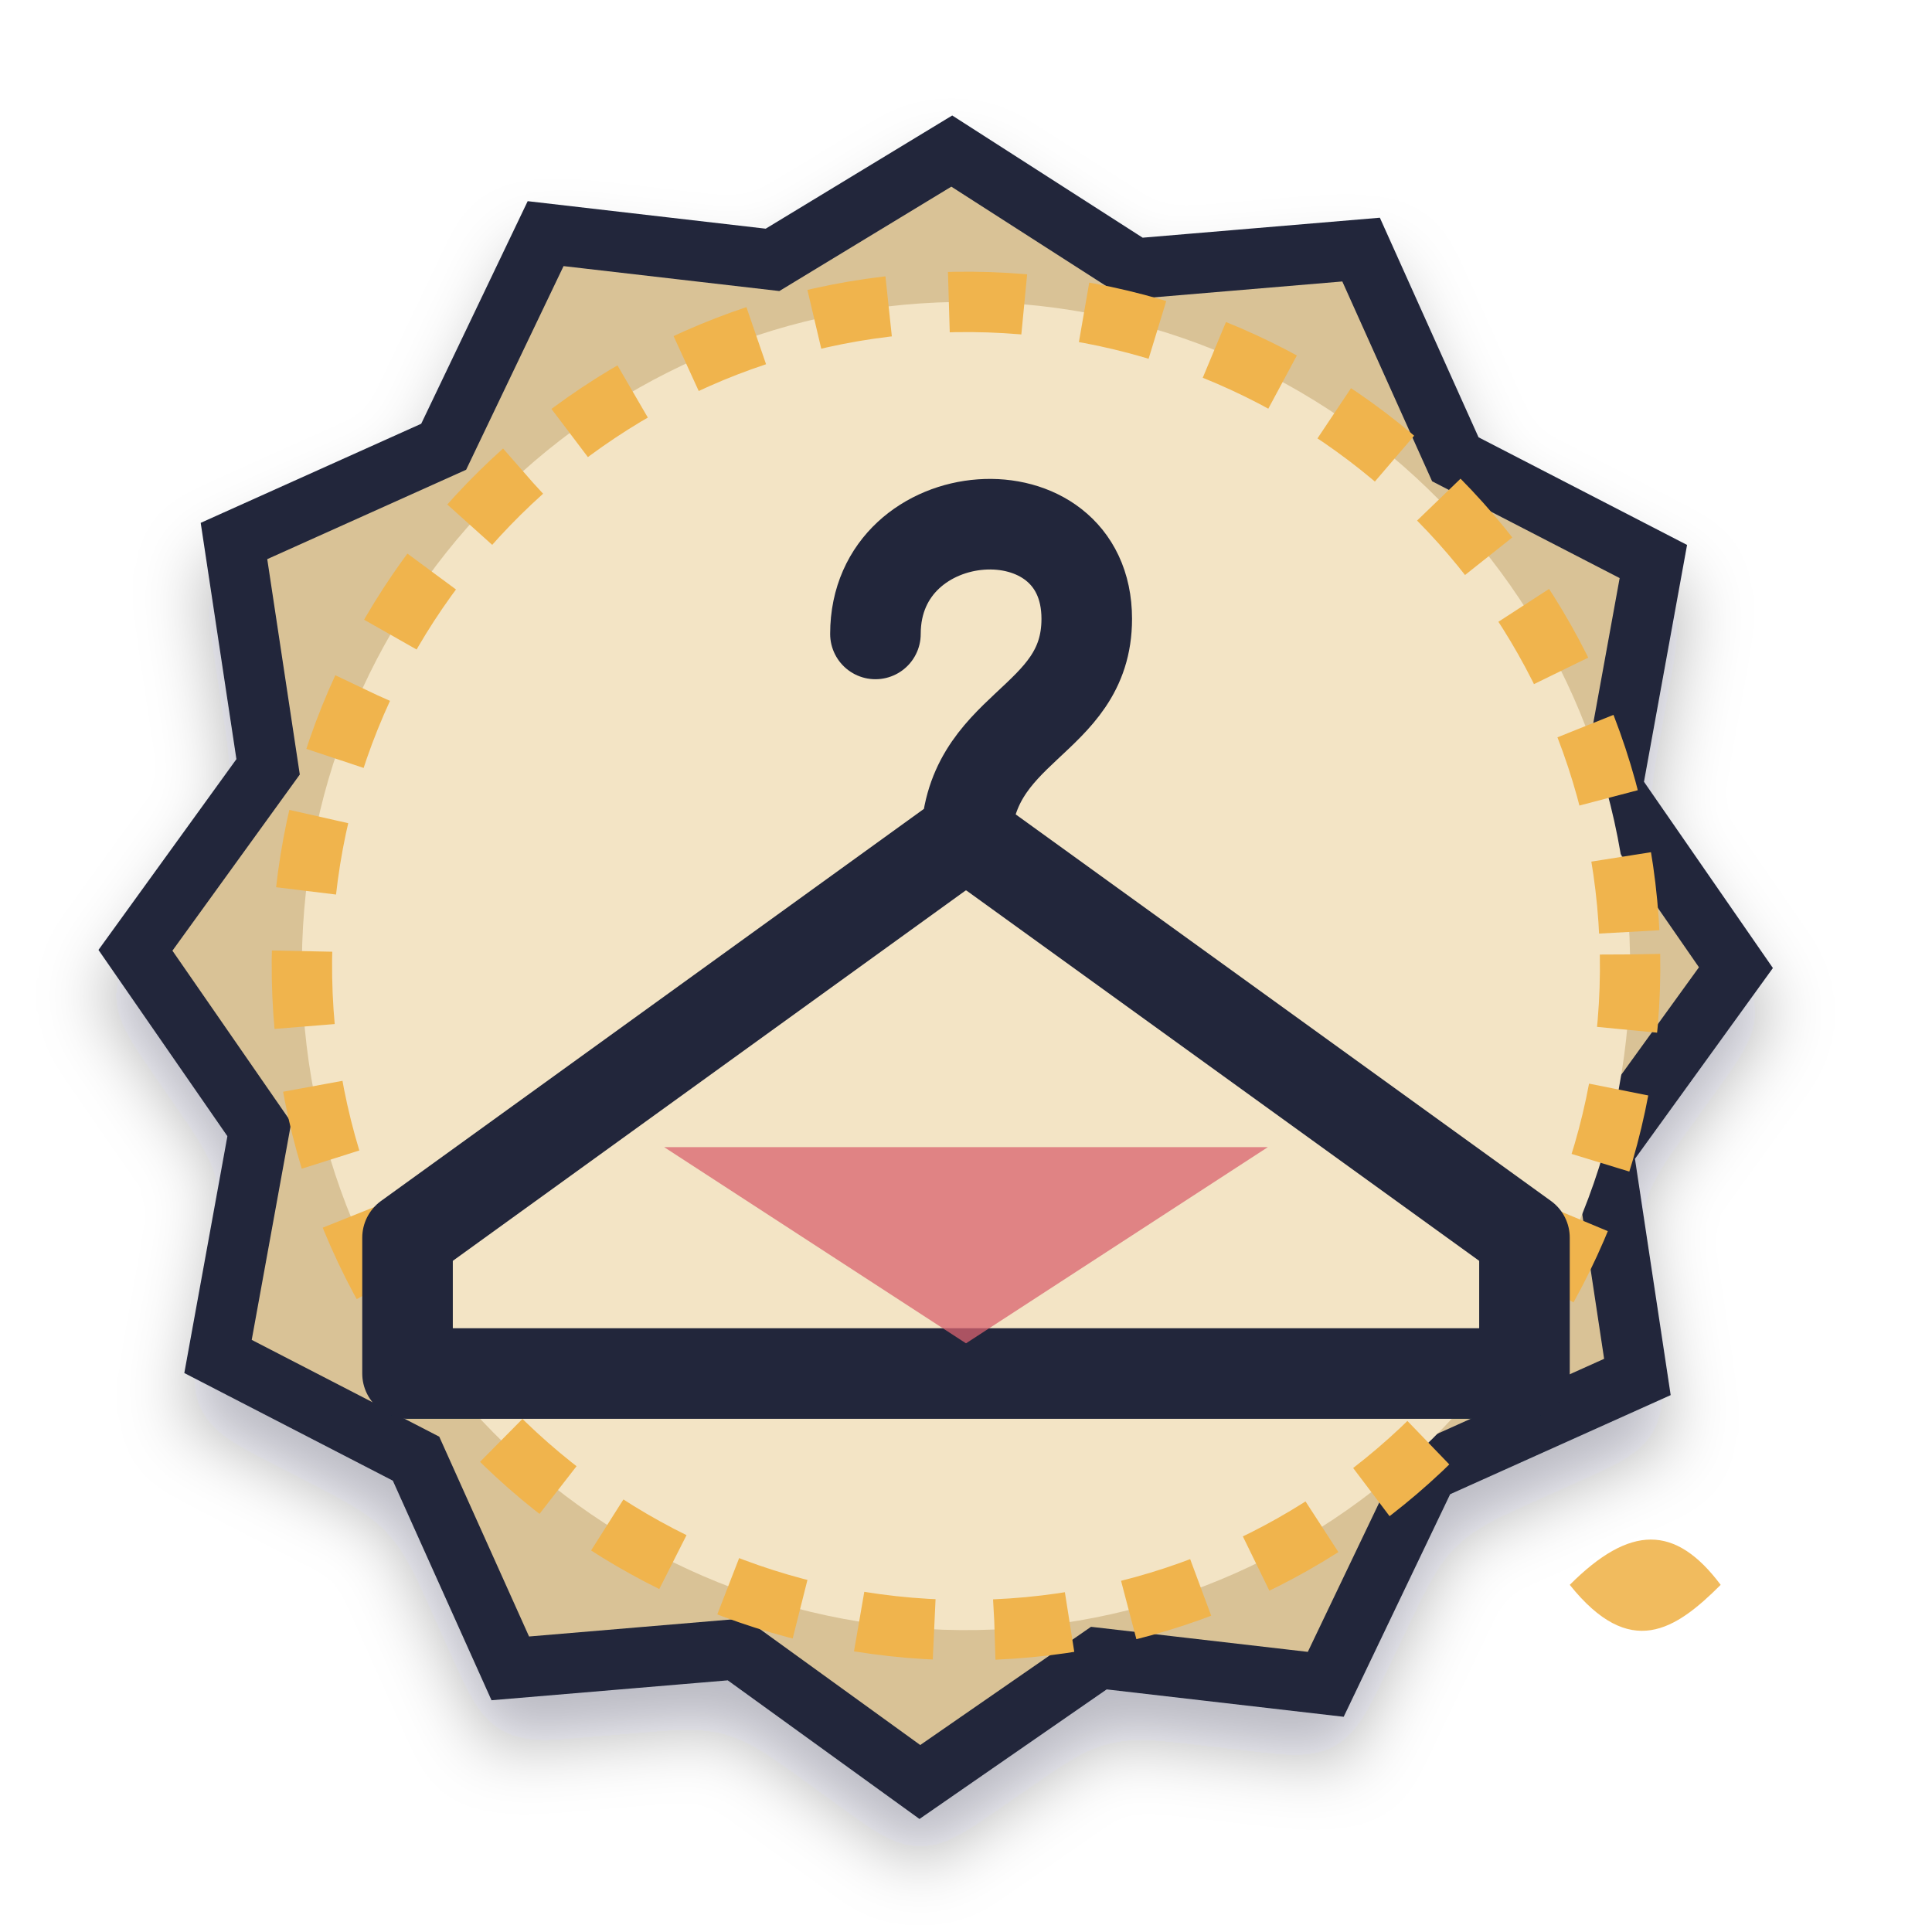
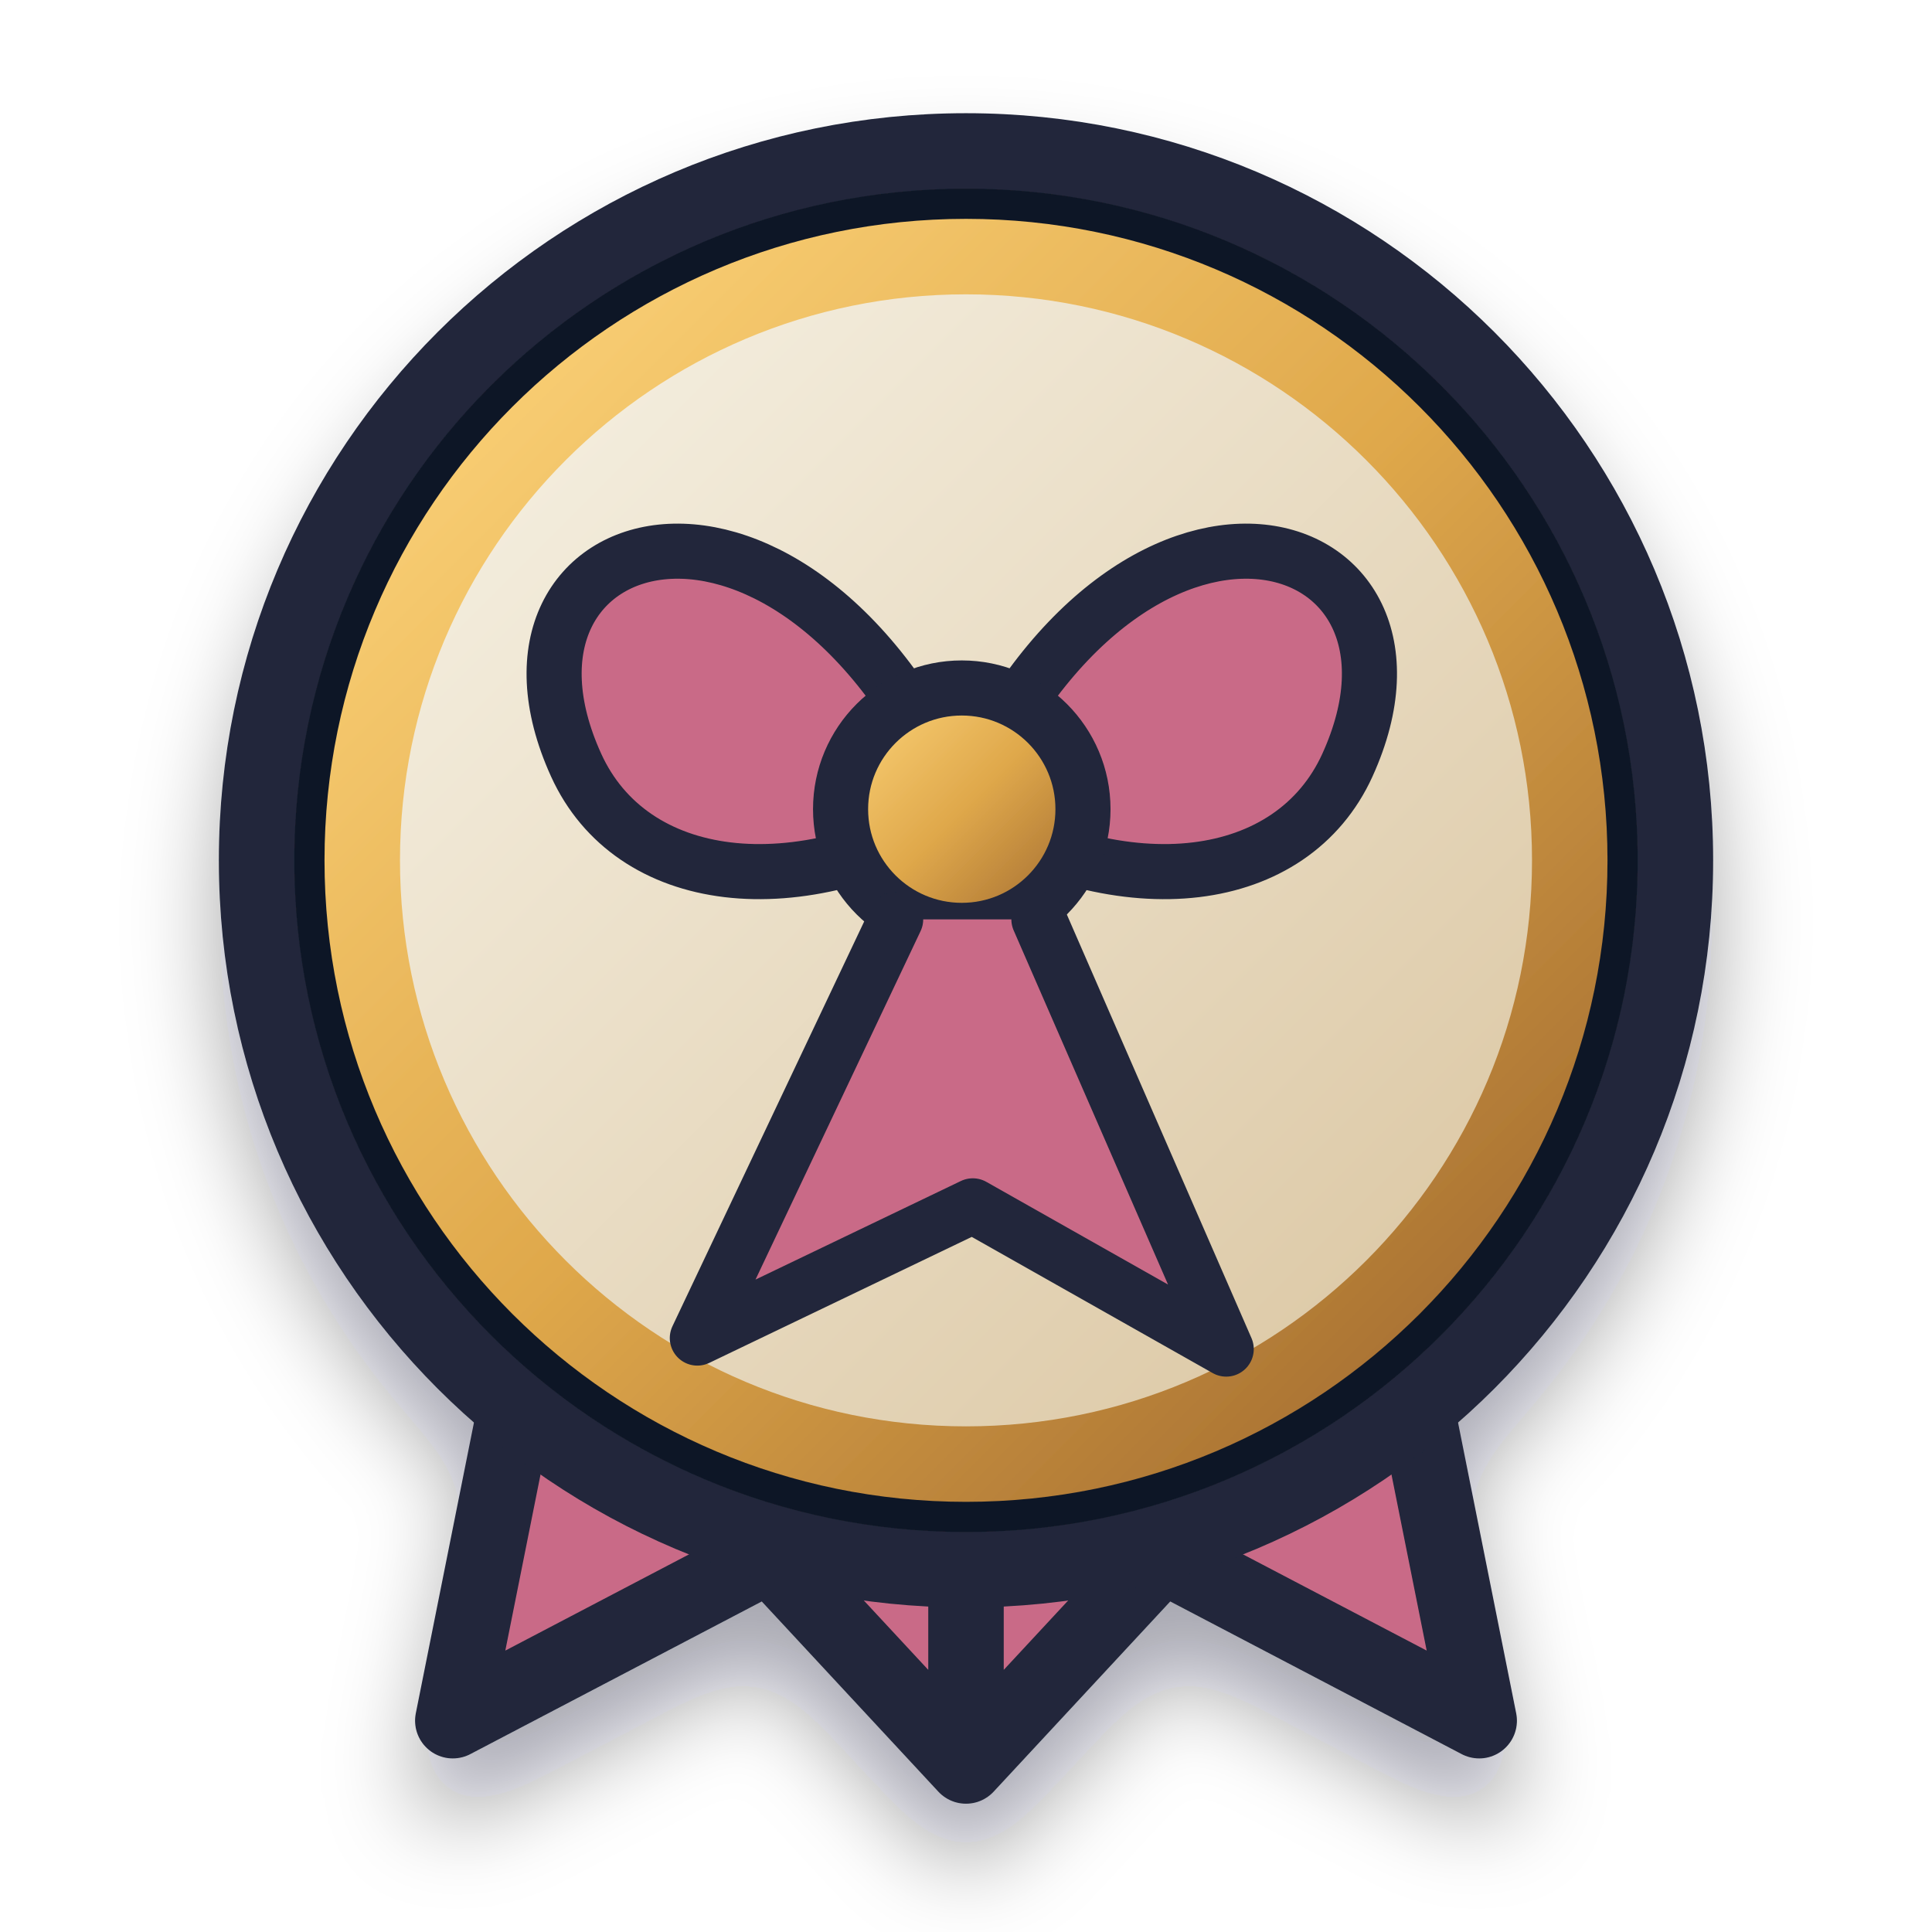
- <svg xmlns="http://www.w3.org/2000/svg" viewBox="0 0 128 128" role="img" aria-labelledby="title">
+ <svg xmlns="http://www.w3.org/2000/svg" viewBox="0 0 128 128" role="img" aria-labelledby="title" data-icon-family="achievement" data-icon-version="2">
  <defs>
-     <filter id="paper-shadow" x="-25%" y="-25%" width="150%" height="160%">
-       <feDropShadow dx="0" dy="3" stdDeviation="2.2" flood-color="#080c18" flood-opacity=".28" />
+     <filter id="lift" x="-25%" y="-25%" width="150%" height="165%">
+       <feDropShadow dx="0" dy="4" stdDeviation="3" flood-color="#050814" flood-opacity=".34" />
    </filter>
+     <linearGradient id="paper" x1="0" y1="0" x2="1" y2="1">
+       <stop stop-color="#f8f4e8" />
+       <stop offset="1" stop-color="#d9c39d" />
+     </linearGradient>
+     <linearGradient id="steel" x1="0" y1="0" x2="1" y2="1">
+       <stop stop-color="#e8edf5" />
+       <stop offset=".5" stop-color="#aebbd0" />
+       <stop offset="1" stop-color="#6f819d" />
+     </linearGradient>
+     <linearGradient id="gold" x1="0" y1="0" x2="1" y2="1">
+       <stop stop-color="#ffd77d" />
+       <stop offset=".5" stop-color="#dfa84b" />
+       <stop offset="1" stop-color="#9b642c" />
+     </linearGradient>
  </defs>
-   <g filter="url(#paper-shadow)">
-     <g transform="rotate(-1 64 64)">
-       <path d="M64 10l12 8 15-1 6 14 13 7-3 15 8 12-9 12 2 15-14 6-7 14-15-2-12 8-12-9-15 1-6-14-13-7 3-15-8-12 9-12-2-15 14-6 7-14 15 2z" fill="#d9c296" stroke="#20253b" stroke-width="4" />
-       <circle cx="64" cy="64" r="44" fill="#f3e4c5" stroke="#f0b44d" stroke-width="4" stroke-dasharray="5 4" />
-     </g>
-     <g class="motif">
-       <path d="M58 42c0-9 14-10 14-1 0 7-8 7-8 15M63 56L27 82v9h74v-9L65 56" fill="none" stroke="#20253b" stroke-width="6" stroke-linecap="round" stroke-linejoin="round" />
-       <path d="M44 76l20 13 20-13" fill="#d9636f" opacity=".75" />
+   <g filter="url(#lift)" stroke="#20273a" stroke-width="5" stroke-linecap="round" stroke-linejoin="round">
+     <path d="M37 79l-7 35 21-11 13 14V82zM91 79l7 35-21-11-13 14V82z" fill="#c96b87" />
+     <circle cx="64" cy="57" r="47" fill="#111827" />
+     <circle cx="64" cy="57" r="40" fill="url(#paper)" stroke="url(#gold)" stroke-width="5" />
+     <g transform="translate(17 12) scale(.73)">
+       <path d="M64 57C49 22 19 31 29 53c5 11 20 13 35 4zm0 0c15-35 45-26 35-4-5 11-20 13-35 4z" fill="#c96b87" />
+       <circle cx="64" cy="57" r="11" fill="url(#gold)" />
+       <path d="M58 67l-18 38 25-12 23 13-17-39" fill="#c96b87" />
    </g>
  </g>
-   <path d="M104 105c4-4 7-4 10 0-3 3-6 5-10 0z" fill="#f0b44d" opacity=".9" />
</svg>
